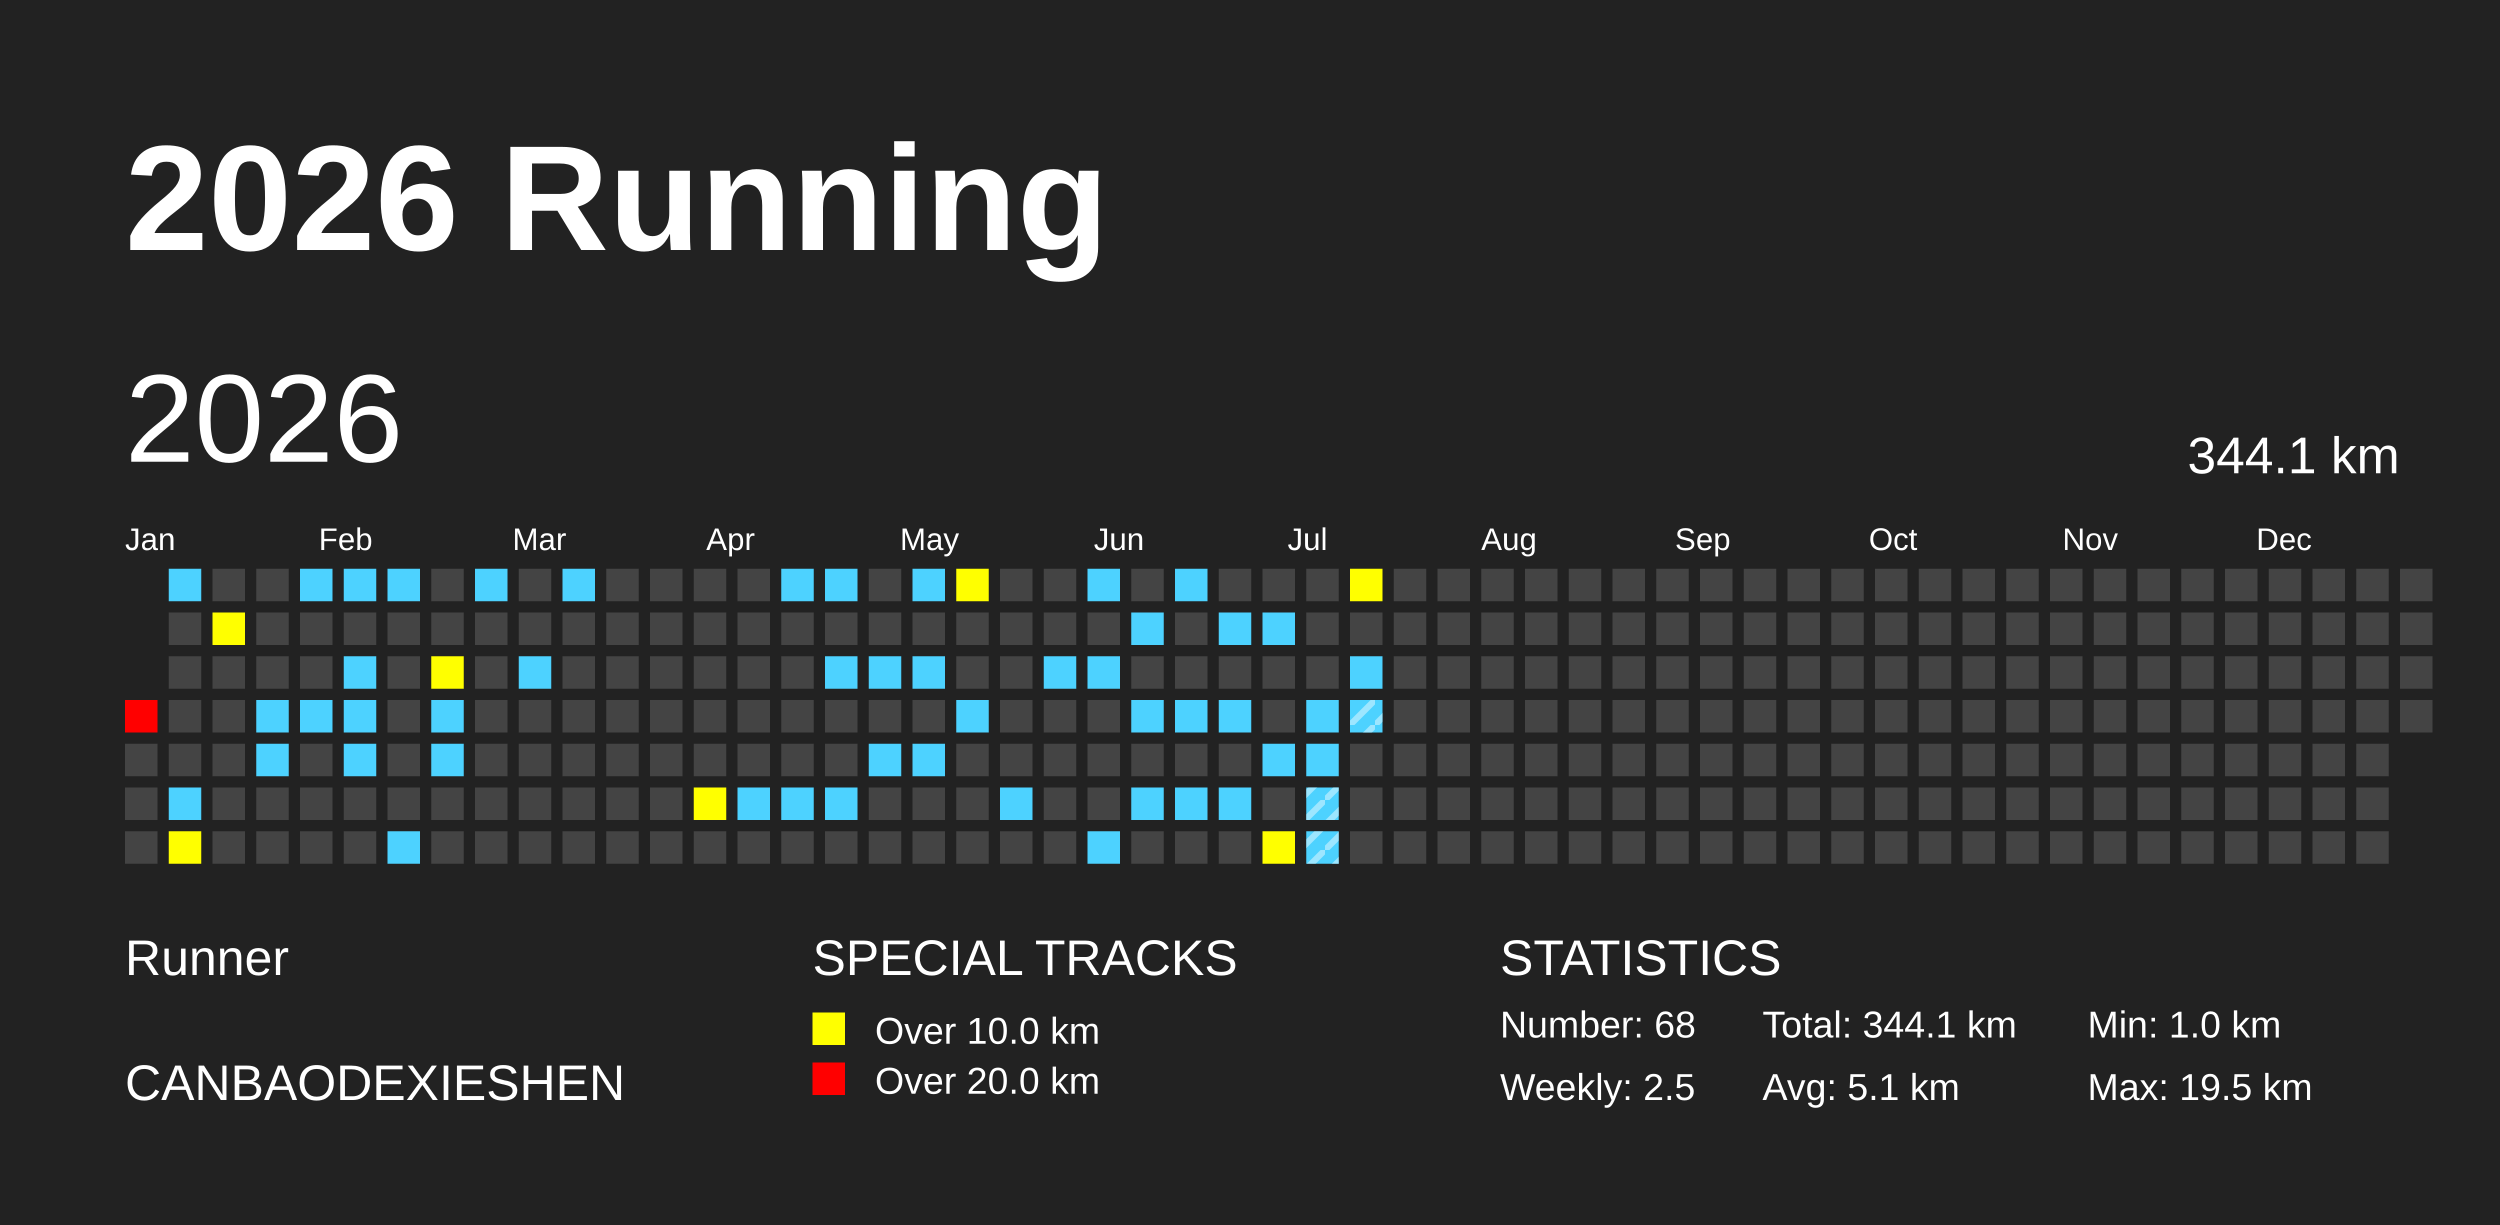
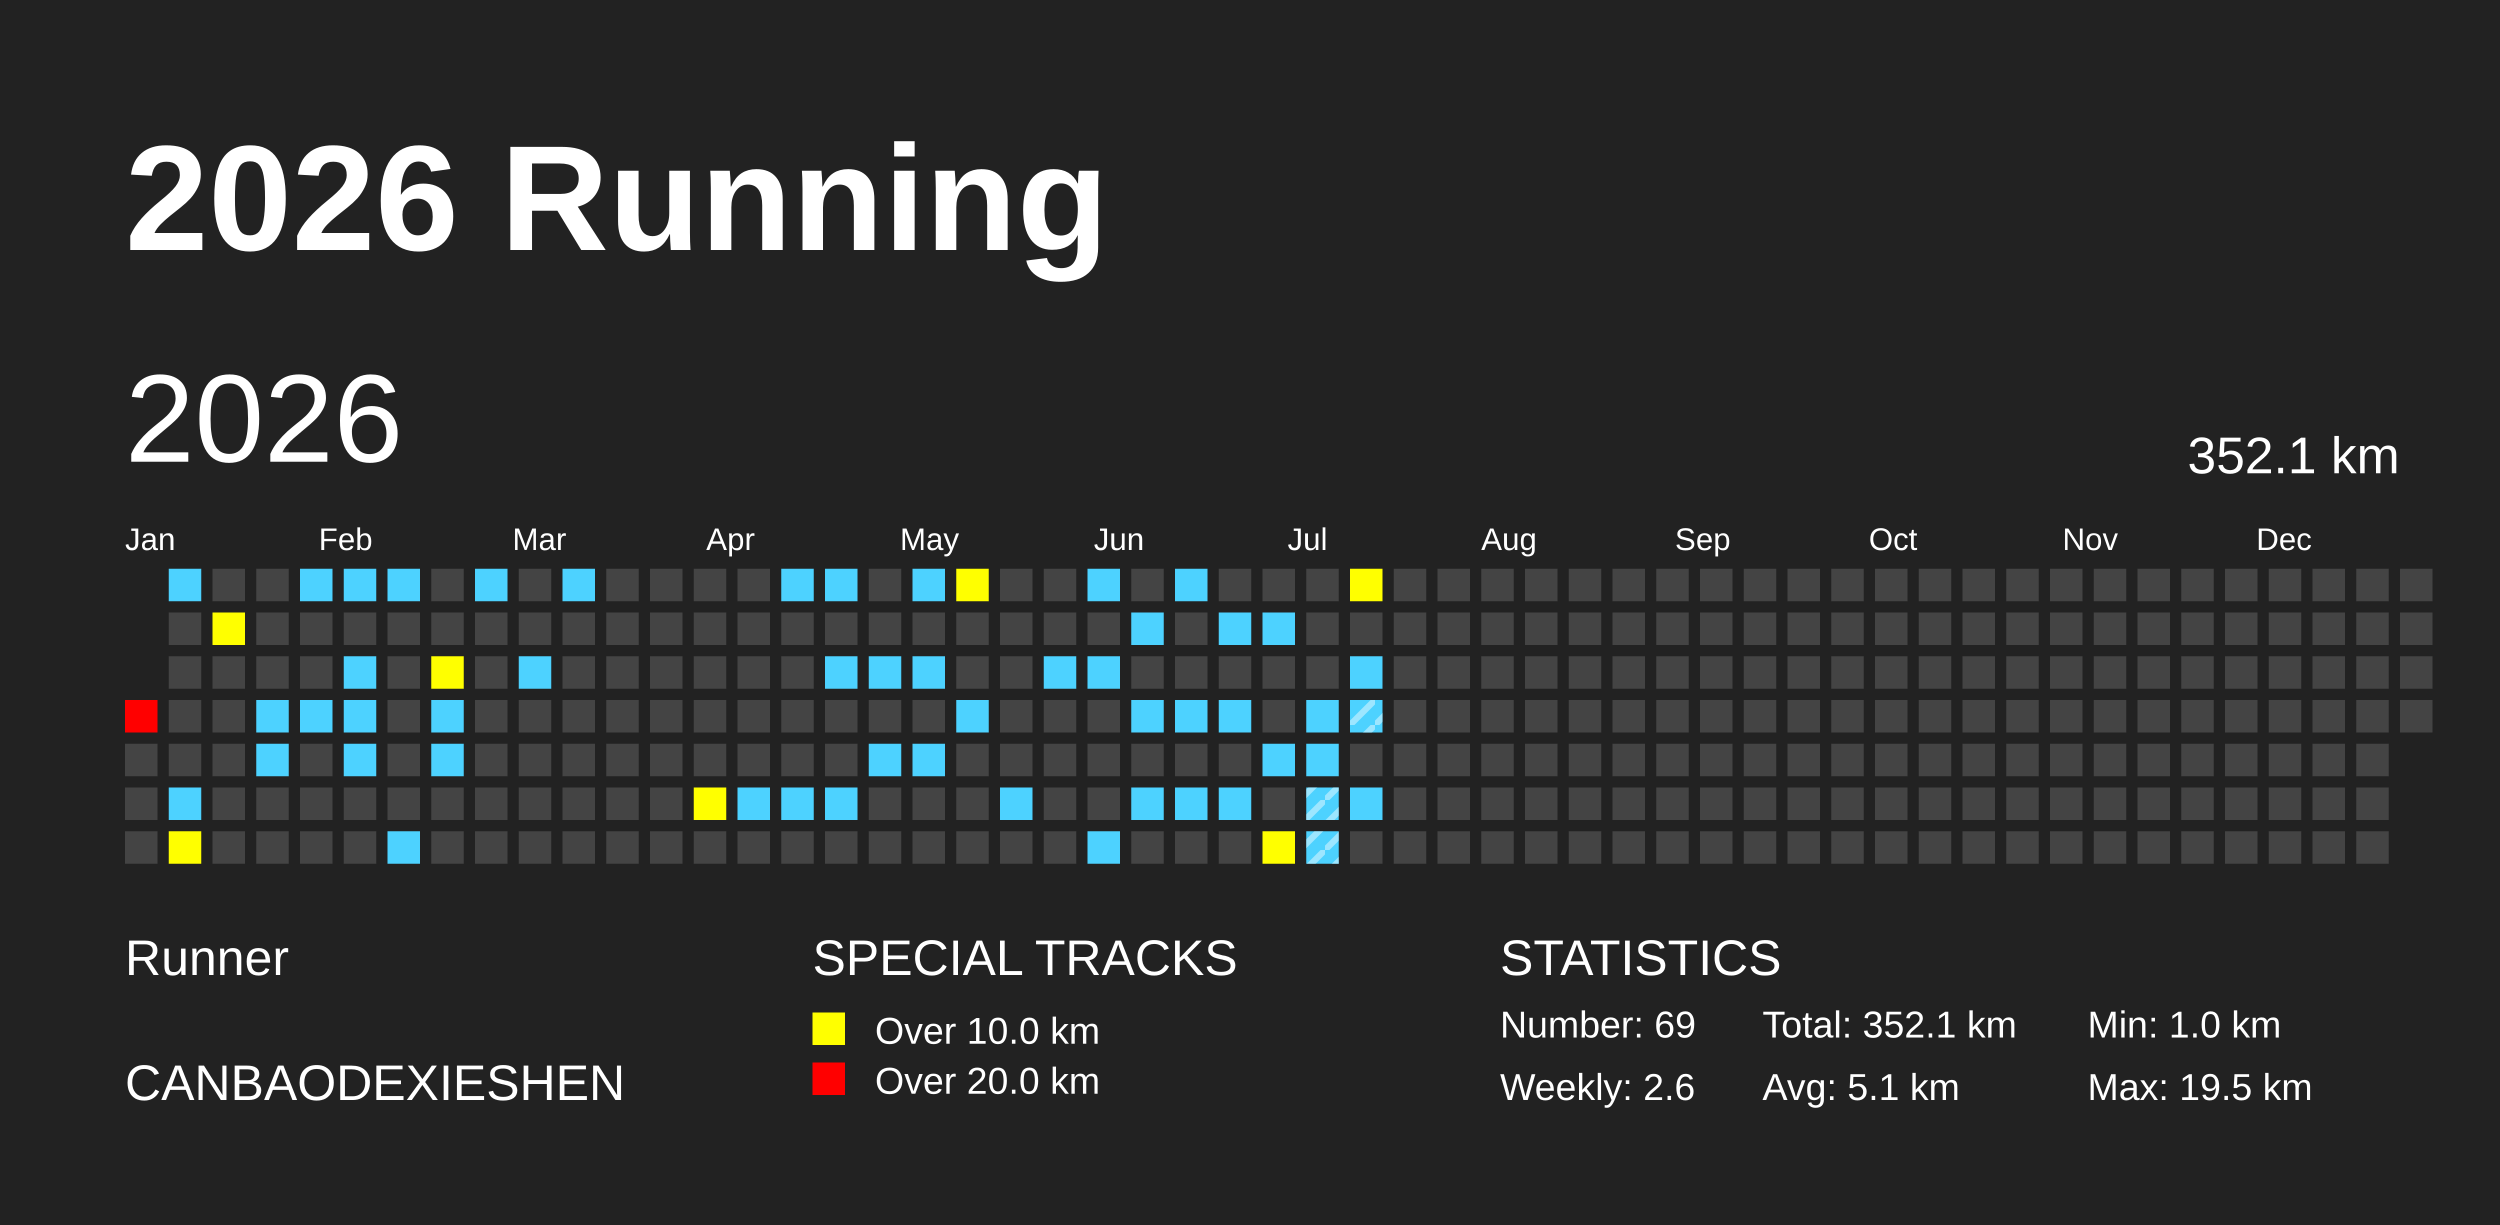
<svg xmlns="http://www.w3.org/2000/svg" baseProfile="full" height="98mm" version="1.1" viewBox="0,0,200,98" width="200mm">
  <defs>
    <pattern height="2" id="indoor-stripe" patternUnits="userSpaceOnUse" width="2">
      <line stroke="white" stroke-opacity="0.45" stroke-width="0.5" x1="0" x2="2" y1="2" y2="0" />
    </pattern>
  </defs>
  <rect fill="#222222" height="98" width="200" x="0" y="0" />
  <text fill="#FFFFFF" style="font-size:12px; font-family:Arial; font-weight:bold;" x="10" y="20">2026 Running</text>
  <text fill="#FFFFFF" style="font-size:4px; font-family:Arial" x="10" y="78">Runner</text>
  <text fill="#FFFFFF" style="font-size:4px; font-family:Arial" x="10" y="88">CANBAODEXIESHEN</text>
  <text fill="#FFFFFF" style="font-size:4px; font-family:Arial" x="65" y="78">SPECIAL TRACKS</text>
  <rect fill="yellow" height="2.6" width="2.6" x="65" y="81" />
  <text fill="#FFFFFF" style="font-size:3px; font-family:Arial" x="70" y="83.5">Over 10.0 km</text>
  <rect fill="red" height="2.6" width="2.6" x="65" y="85" />
  <text fill="#FFFFFF" style="font-size:3px; font-family:Arial" x="70" y="87.5">Over 20.0 km</text>
  <text fill="#FFFFFF" style="font-size:4px; font-family:Arial" x="120" y="78">STATISTICS</text>
-   <text fill="#FFFFFF" style="font-size:3px; font-family:Arial" x="120" y="83">Number: 68</text>
-   <text fill="#FFFFFF" style="font-size:3px; font-family:Arial" x="120" y="88">Weekly: 2.5</text>
-   <text fill="#FFFFFF" style="font-size:3px; font-family:Arial" x="141" y="83">Total: 344.1 km</text>
+   <text fill="#FFFFFF" style="font-size:3px; font-family:Arial" x="120" y="83">Number: 69</text>
+   <text fill="#FFFFFF" style="font-size:3px; font-family:Arial" x="120" y="88">Weekly: 2.6</text>
+   <text fill="#FFFFFF" style="font-size:3px; font-family:Arial" x="141" y="83">Total: 352.1 km</text>
  <text fill="#FFFFFF" style="font-size:3px; font-family:Arial" x="141" y="88">Avg: 5.1 km</text>
  <text fill="#FFFFFF" style="font-size:3px; font-family:Arial" x="167" y="83">Min: 1.0 km</text>
  <text fill="#FFFFFF" style="font-size:3px; font-family:Arial" x="167" y="88">Max: 19.5 km</text>
  <text dominant-baseline="hanging" fill="#FFFFFF" style="font-size:10.0px; font-family:Arial;" x="10" y="30">2026</text>
-   <text dominant-baseline="hanging" fill="#FFFFFF" style="font-size:4.125px; font-family:Arial;" x="175" y="35">344.1 km</text>
+   <text dominant-baseline="hanging" fill="#FFFFFF" style="font-size:4.125px; font-family:Arial;" x="175" y="35">352.1 km</text>
  <text fill="#FFFFFF" style="font-size:2.5px; font-family:Arial" x="10.0" y="44">Jan</text>
  <text fill="#FFFFFF" style="font-size:2.5px; font-family:Arial" x="25.5" y="44">Feb</text>
  <text fill="#FFFFFF" style="font-size:2.5px; font-family:Arial" x="41.0" y="44">Mar</text>
  <text fill="#FFFFFF" style="font-size:2.5px; font-family:Arial" x="56.5" y="44">Apr</text>
  <text fill="#FFFFFF" style="font-size:2.5px; font-family:Arial" x="72.0" y="44">May</text>
  <text fill="#FFFFFF" style="font-size:2.5px; font-family:Arial" x="87.5" y="44">Jun</text>
  <text fill="#FFFFFF" style="font-size:2.5px; font-family:Arial" x="103.0" y="44">Jul</text>
  <text fill="#FFFFFF" style="font-size:2.5px; font-family:Arial" x="118.5" y="44">Aug</text>
  <text fill="#FFFFFF" style="font-size:2.5px; font-family:Arial" x="134.0" y="44">Sep</text>
  <text fill="#FFFFFF" style="font-size:2.5px; font-family:Arial" x="149.5" y="44">Oct</text>
  <text fill="#FFFFFF" style="font-size:2.5px; font-family:Arial" x="165.0" y="44">Nov</text>
  <text fill="#FFFFFF" style="font-size:2.5px; font-family:Arial" x="180.5" y="44">Dec</text>
  <rect fill="red" height="2.6" width="2.6" x="10.0" y="56.0" />
  <rect fill="#444444" height="2.6" width="2.6" x="10.0" y="59.5" />
  <rect fill="#444444" height="2.6" width="2.6" x="10.0" y="63.0" />
  <rect fill="#444444" height="2.6" width="2.6" x="10.0" y="66.5" />
  <rect fill="#4DD2FF" height="2.6" width="2.6" x="13.5" y="45.5" />
  <rect fill="#444444" height="2.6" width="2.6" x="13.5" y="49.0" />
  <rect fill="#444444" height="2.6" width="2.6" x="13.5" y="52.5" />
  <rect fill="#444444" height="2.6" width="2.6" x="13.5" y="56.0" />
  <rect fill="#444444" height="2.6" width="2.6" x="13.5" y="59.5" />
  <rect fill="#4DD2FF" height="2.6" width="2.6" x="13.5" y="63.0" />
  <rect fill="yellow" height="2.6" width="2.6" x="13.5" y="66.5" />
  <rect fill="#444444" height="2.6" width="2.6" x="17.0" y="45.5" />
  <rect fill="yellow" height="2.6" width="2.6" x="17.0" y="49.0" />
  <rect fill="#444444" height="2.6" width="2.6" x="17.0" y="52.5" />
  <rect fill="#444444" height="2.6" width="2.6" x="17.0" y="56.0" />
  <rect fill="#444444" height="2.6" width="2.6" x="17.0" y="59.5" />
  <rect fill="#444444" height="2.6" width="2.6" x="17.0" y="63.0" />
  <rect fill="#444444" height="2.6" width="2.6" x="17.0" y="66.5" />
  <rect fill="#444444" height="2.6" width="2.6" x="20.5" y="45.5" />
  <rect fill="#444444" height="2.6" width="2.6" x="20.5" y="49.0" />
  <rect fill="#444444" height="2.6" width="2.6" x="20.5" y="52.5" />
  <rect fill="#4DD2FF" height="2.6" width="2.6" x="20.5" y="56.0" />
  <rect fill="#4DD2FF" height="2.6" width="2.6" x="20.5" y="59.5" />
  <rect fill="#444444" height="2.6" width="2.6" x="20.5" y="63.0" />
  <rect fill="#444444" height="2.6" width="2.6" x="20.5" y="66.5" />
  <rect fill="#4DD2FF" height="2.6" width="2.6" x="24.0" y="45.5" />
  <rect fill="#444444" height="2.6" width="2.6" x="24.0" y="49.0" />
  <rect fill="#444444" height="2.6" width="2.6" x="24.0" y="52.5" />
  <rect fill="#4DD2FF" height="2.6" width="2.6" x="24.0" y="56.0" />
  <rect fill="#444444" height="2.6" width="2.6" x="24.0" y="59.5" />
  <rect fill="#444444" height="2.6" width="2.6" x="24.0" y="63.0" />
  <rect fill="#444444" height="2.6" width="2.6" x="24.0" y="66.5" />
  <rect fill="#4DD2FF" height="2.6" width="2.6" x="27.5" y="45.5" />
  <rect fill="#444444" height="2.6" width="2.6" x="27.5" y="49.0" />
  <rect fill="#4DD2FF" height="2.6" width="2.6" x="27.5" y="52.5" />
  <rect fill="#4DD2FF" height="2.6" width="2.6" x="27.5" y="56.0" />
  <rect fill="#4DD2FF" height="2.6" width="2.6" x="27.5" y="59.5" />
  <rect fill="#444444" height="2.6" width="2.6" x="27.5" y="63.0" />
  <rect fill="#444444" height="2.6" width="2.6" x="27.5" y="66.5" />
  <rect fill="#4DD2FF" height="2.6" width="2.6" x="31.0" y="45.5" />
  <rect fill="#444444" height="2.6" width="2.6" x="31.0" y="49.0" />
  <rect fill="#444444" height="2.6" width="2.6" x="31.0" y="52.5" />
  <rect fill="#444444" height="2.6" width="2.6" x="31.0" y="56.0" />
  <rect fill="#444444" height="2.6" width="2.6" x="31.0" y="59.5" />
  <rect fill="#444444" height="2.6" width="2.6" x="31.0" y="63.0" />
  <rect fill="#4DD2FF" height="2.6" width="2.6" x="31.0" y="66.5" />
  <rect fill="#444444" height="2.6" width="2.6" x="34.5" y="45.5" />
  <rect fill="#444444" height="2.6" width="2.6" x="34.5" y="49.0" />
  <rect fill="yellow" height="2.6" width="2.6" x="34.5" y="52.5" />
  <rect fill="#4DD2FF" height="2.6" width="2.6" x="34.5" y="56.0" />
  <rect fill="#4DD2FF" height="2.6" width="2.6" x="34.5" y="59.5" />
  <rect fill="#444444" height="2.6" width="2.6" x="34.5" y="63.0" />
  <rect fill="#444444" height="2.6" width="2.6" x="34.5" y="66.5" />
  <rect fill="#4DD2FF" height="2.6" width="2.6" x="38.0" y="45.5" />
  <rect fill="#444444" height="2.6" width="2.6" x="38.0" y="49.0" />
  <rect fill="#444444" height="2.6" width="2.6" x="38.0" y="52.5" />
  <rect fill="#444444" height="2.6" width="2.6" x="38.0" y="56.0" />
  <rect fill="#444444" height="2.6" width="2.6" x="38.0" y="59.5" />
  <rect fill="#444444" height="2.6" width="2.6" x="38.0" y="63.0" />
  <rect fill="#444444" height="2.6" width="2.6" x="38.0" y="66.5" />
  <rect fill="#444444" height="2.6" width="2.6" x="41.5" y="45.5" />
  <rect fill="#444444" height="2.6" width="2.6" x="41.5" y="49.0" />
  <rect fill="#4DD2FF" height="2.6" width="2.6" x="41.5" y="52.5" />
  <rect fill="#444444" height="2.6" width="2.6" x="41.5" y="56.0" />
  <rect fill="#444444" height="2.6" width="2.6" x="41.5" y="59.5" />
  <rect fill="#444444" height="2.6" width="2.6" x="41.5" y="63.0" />
  <rect fill="#444444" height="2.6" width="2.6" x="41.5" y="66.5" />
  <rect fill="#4DD2FF" height="2.6" width="2.6" x="45.0" y="45.5" />
  <rect fill="#444444" height="2.6" width="2.6" x="45.0" y="49.0" />
  <rect fill="#444444" height="2.6" width="2.6" x="45.0" y="52.5" />
  <rect fill="#444444" height="2.6" width="2.6" x="45.0" y="56.0" />
  <rect fill="#444444" height="2.6" width="2.6" x="45.0" y="59.5" />
  <rect fill="#444444" height="2.6" width="2.6" x="45.0" y="63.0" />
  <rect fill="#444444" height="2.6" width="2.6" x="45.0" y="66.5" />
  <rect fill="#444444" height="2.6" width="2.6" x="48.5" y="45.5" />
  <rect fill="#444444" height="2.6" width="2.6" x="48.5" y="49.0" />
  <rect fill="#444444" height="2.6" width="2.6" x="48.5" y="52.5" />
  <rect fill="#444444" height="2.6" width="2.6" x="48.5" y="56.0" />
  <rect fill="#444444" height="2.6" width="2.6" x="48.5" y="59.5" />
  <rect fill="#444444" height="2.6" width="2.6" x="48.5" y="63.0" />
  <rect fill="#444444" height="2.6" width="2.6" x="48.5" y="66.5" />
  <rect fill="#444444" height="2.6" width="2.6" x="52.0" y="45.5" />
  <rect fill="#444444" height="2.6" width="2.6" x="52.0" y="49.0" />
  <rect fill="#444444" height="2.6" width="2.6" x="52.0" y="52.5" />
  <rect fill="#444444" height="2.6" width="2.6" x="52.0" y="56.0" />
  <rect fill="#444444" height="2.6" width="2.6" x="52.0" y="59.5" />
  <rect fill="#444444" height="2.6" width="2.6" x="52.0" y="63.0" />
  <rect fill="#444444" height="2.6" width="2.6" x="52.0" y="66.5" />
  <rect fill="#444444" height="2.6" width="2.6" x="55.5" y="45.5" />
  <rect fill="#444444" height="2.6" width="2.6" x="55.5" y="49.0" />
  <rect fill="#444444" height="2.6" width="2.6" x="55.5" y="52.5" />
  <rect fill="#444444" height="2.6" width="2.6" x="55.5" y="56.0" />
  <rect fill="#444444" height="2.6" width="2.6" x="55.5" y="59.5" />
  <rect fill="yellow" height="2.6" width="2.6" x="55.5" y="63.0" />
  <rect fill="#444444" height="2.6" width="2.6" x="55.5" y="66.5" />
  <rect fill="#444444" height="2.6" width="2.6" x="59.0" y="45.5" />
  <rect fill="#444444" height="2.6" width="2.6" x="59.0" y="49.0" />
  <rect fill="#444444" height="2.6" width="2.6" x="59.0" y="52.5" />
  <rect fill="#444444" height="2.6" width="2.6" x="59.0" y="56.0" />
  <rect fill="#444444" height="2.6" width="2.6" x="59.0" y="59.5" />
  <rect fill="#4DD2FF" height="2.6" width="2.6" x="59.0" y="63.0" />
  <rect fill="#444444" height="2.6" width="2.6" x="59.0" y="66.5" />
  <rect fill="#4DD2FF" height="2.6" width="2.6" x="62.5" y="45.5" />
  <rect fill="#444444" height="2.6" width="2.6" x="62.5" y="49.0" />
  <rect fill="#444444" height="2.6" width="2.6" x="62.5" y="52.5" />
  <rect fill="#444444" height="2.6" width="2.6" x="62.5" y="56.0" />
  <rect fill="#444444" height="2.6" width="2.6" x="62.5" y="59.5" />
  <rect fill="#4DD2FF" height="2.6" width="2.6" x="62.5" y="63.0" />
  <rect fill="#444444" height="2.6" width="2.6" x="62.5" y="66.5" />
  <rect fill="#4DD2FF" height="2.6" width="2.6" x="66.0" y="45.5" />
  <rect fill="#444444" height="2.6" width="2.6" x="66.0" y="49.0" />
  <rect fill="#4DD2FF" height="2.6" width="2.6" x="66.0" y="52.5" />
  <rect fill="#444444" height="2.6" width="2.6" x="66.0" y="56.0" />
  <rect fill="#444444" height="2.6" width="2.6" x="66.0" y="59.5" />
  <rect fill="#4DD2FF" height="2.6" width="2.6" x="66.0" y="63.0" />
  <rect fill="#444444" height="2.6" width="2.6" x="66.0" y="66.5" />
  <rect fill="#444444" height="2.6" width="2.6" x="69.5" y="45.5" />
  <rect fill="#444444" height="2.6" width="2.6" x="69.5" y="49.0" />
  <rect fill="#4DD2FF" height="2.6" width="2.6" x="69.5" y="52.5" />
  <rect fill="#444444" height="2.6" width="2.6" x="69.5" y="56.0" />
  <rect fill="#4DD2FF" height="2.6" width="2.6" x="69.5" y="59.5" />
  <rect fill="#444444" height="2.6" width="2.6" x="69.5" y="63.0" />
  <rect fill="#444444" height="2.6" width="2.6" x="69.5" y="66.5" />
  <rect fill="#4DD2FF" height="2.6" width="2.6" x="73.0" y="45.5" />
  <rect fill="#444444" height="2.6" width="2.6" x="73.0" y="49.0" />
  <rect fill="#4DD2FF" height="2.6" width="2.6" x="73.0" y="52.5" />
  <rect fill="#444444" height="2.6" width="2.6" x="73.0" y="56.0" />
  <rect fill="#4DD2FF" height="2.6" width="2.6" x="73.0" y="59.5" />
  <rect fill="#444444" height="2.6" width="2.6" x="73.0" y="63.0" />
  <rect fill="#444444" height="2.6" width="2.6" x="73.0" y="66.5" />
  <rect fill="yellow" height="2.6" width="2.6" x="76.5" y="45.5" />
  <rect fill="#444444" height="2.6" width="2.6" x="76.5" y="49.0" />
  <rect fill="#444444" height="2.6" width="2.6" x="76.5" y="52.5" />
  <rect fill="#4DD2FF" height="2.6" width="2.6" x="76.5" y="56.0" />
  <rect fill="#444444" height="2.6" width="2.6" x="76.5" y="59.5" />
  <rect fill="#444444" height="2.6" width="2.6" x="76.5" y="63.0" />
  <rect fill="#444444" height="2.6" width="2.6" x="76.5" y="66.5" />
  <rect fill="#444444" height="2.6" width="2.6" x="80.0" y="45.5" />
  <rect fill="#444444" height="2.6" width="2.6" x="80.0" y="49.0" />
  <rect fill="#444444" height="2.6" width="2.6" x="80.0" y="52.5" />
  <rect fill="#444444" height="2.6" width="2.6" x="80.0" y="56.0" />
  <rect fill="#444444" height="2.6" width="2.6" x="80.0" y="59.5" />
  <rect fill="#4DD2FF" height="2.6" width="2.6" x="80.0" y="63.0" />
  <rect fill="#444444" height="2.6" width="2.6" x="80.0" y="66.5" />
  <rect fill="#444444" height="2.6" width="2.6" x="83.5" y="45.5" />
  <rect fill="#444444" height="2.6" width="2.6" x="83.5" y="49.0" />
  <rect fill="#4DD2FF" height="2.6" width="2.6" x="83.5" y="52.5" />
  <rect fill="#444444" height="2.6" width="2.6" x="83.5" y="56.0" />
  <rect fill="#444444" height="2.6" width="2.6" x="83.5" y="59.5" />
  <rect fill="#444444" height="2.6" width="2.6" x="83.5" y="63.0" />
  <rect fill="#444444" height="2.6" width="2.6" x="83.5" y="66.5" />
  <rect fill="#4DD2FF" height="2.6" width="2.6" x="87.0" y="45.5" />
  <rect fill="#444444" height="2.6" width="2.6" x="87.0" y="49.0" />
  <rect fill="#4DD2FF" height="2.6" width="2.6" x="87.0" y="52.5" />
  <rect fill="#444444" height="2.6" width="2.6" x="87.0" y="56.0" />
  <rect fill="#444444" height="2.6" width="2.6" x="87.0" y="59.5" />
  <rect fill="#444444" height="2.6" width="2.6" x="87.0" y="63.0" />
  <rect fill="#4DD2FF" height="2.6" width="2.6" x="87.0" y="66.5" />
  <rect fill="#444444" height="2.6" width="2.6" x="90.5" y="45.5" />
  <rect fill="#4DD2FF" height="2.6" width="2.6" x="90.5" y="49.0" />
  <rect fill="#444444" height="2.6" width="2.6" x="90.5" y="52.5" />
  <rect fill="#4DD2FF" height="2.6" width="2.6" x="90.5" y="56.0" />
  <rect fill="#444444" height="2.6" width="2.6" x="90.5" y="59.5" />
  <rect fill="#4DD2FF" height="2.6" width="2.6" x="90.5" y="63.0" />
  <rect fill="#444444" height="2.6" width="2.6" x="90.5" y="66.5" />
  <rect fill="#4DD2FF" height="2.6" width="2.6" x="94.0" y="45.5" />
  <rect fill="#444444" height="2.6" width="2.6" x="94.0" y="49.0" />
  <rect fill="#444444" height="2.6" width="2.6" x="94.0" y="52.5" />
  <rect fill="#4DD2FF" height="2.6" width="2.6" x="94.0" y="56.0" />
  <rect fill="#444444" height="2.6" width="2.6" x="94.0" y="59.5" />
  <rect fill="#4DD2FF" height="2.6" width="2.6" x="94.0" y="63.0" />
  <rect fill="#444444" height="2.6" width="2.6" x="94.0" y="66.5" />
  <rect fill="#444444" height="2.6" width="2.6" x="97.5" y="45.5" />
  <rect fill="#4DD2FF" height="2.6" width="2.6" x="97.5" y="49.0" />
  <rect fill="#444444" height="2.6" width="2.6" x="97.5" y="52.5" />
  <rect fill="#4DD2FF" height="2.6" width="2.6" x="97.5" y="56.0" />
  <rect fill="#444444" height="2.6" width="2.6" x="97.5" y="59.5" />
  <rect fill="#4DD2FF" height="2.6" width="2.6" x="97.5" y="63.0" />
  <rect fill="#444444" height="2.6" width="2.6" x="97.5" y="66.5" />
  <rect fill="#444444" height="2.6" width="2.6" x="101.0" y="45.5" />
  <rect fill="#4DD2FF" height="2.6" width="2.6" x="101.0" y="49.0" />
  <rect fill="#444444" height="2.6" width="2.6" x="101.0" y="52.5" />
  <rect fill="#444444" height="2.6" width="2.6" x="101.0" y="56.0" />
  <rect fill="#4DD2FF" height="2.6" width="2.6" x="101.0" y="59.5" />
  <rect fill="#444444" height="2.6" width="2.6" x="101.0" y="63.0" />
  <rect fill="yellow" height="2.6" width="2.6" x="101.0" y="66.5" />
  <rect fill="#444444" height="2.6" width="2.6" x="104.5" y="45.5" />
  <rect fill="#444444" height="2.6" width="2.6" x="104.5" y="49.0" />
  <rect fill="#444444" height="2.6" width="2.6" x="104.5" y="52.5" />
  <rect fill="#4DD2FF" height="2.6" width="2.6" x="104.5" y="56.0" />
  <rect fill="#4DD2FF" height="2.6" width="2.6" x="104.5" y="59.5" />
  <rect fill="#4DD2FF" height="2.6" width="2.6" x="104.5" y="63.0" />
  <rect fill="url(#indoor-stripe)" height="2.6" style="pointer-events: none;" width="2.6" x="104.5" y="63.0" />
  <rect fill="#4DD2FF" height="2.6" width="2.6" x="104.5" y="66.5" />
  <rect fill="url(#indoor-stripe)" height="2.6" style="pointer-events: none;" width="2.6" x="104.5" y="66.5" />
  <rect fill="yellow" height="2.6" width="2.6" x="108.0" y="45.5" />
  <rect fill="#444444" height="2.6" width="2.6" x="108.0" y="49.0" />
  <rect fill="#4DD2FF" height="2.6" width="2.6" x="108.0" y="52.5" />
  <rect fill="#4DD2FF" height="2.6" width="2.6" x="108.0" y="56.0" />
  <rect fill="url(#indoor-stripe)" height="2.6" style="pointer-events: none;" width="2.6" x="108.0" y="56.0" />
  <rect fill="#444444" height="2.6" width="2.6" x="108.0" y="59.5" />
-   <rect fill="#444444" height="2.6" width="2.6" x="108.0" y="63.0" />
+   <rect fill="#4DD2FF" height="2.6" width="2.6" x="108.0" y="63.0" />
  <rect fill="#444444" height="2.6" width="2.6" x="108.0" y="66.5" />
  <rect fill="#444444" height="2.6" width="2.6" x="111.5" y="45.5" />
  <rect fill="#444444" height="2.6" width="2.6" x="111.5" y="49.0" />
  <rect fill="#444444" height="2.6" width="2.6" x="111.5" y="52.5" />
  <rect fill="#444444" height="2.6" width="2.6" x="111.5" y="56.0" />
  <rect fill="#444444" height="2.6" width="2.6" x="111.5" y="59.5" />
  <rect fill="#444444" height="2.6" width="2.6" x="111.5" y="63.0" />
  <rect fill="#444444" height="2.6" width="2.6" x="111.5" y="66.5" />
  <rect fill="#444444" height="2.6" width="2.6" x="115.0" y="45.5" />
  <rect fill="#444444" height="2.6" width="2.6" x="115.0" y="49.0" />
  <rect fill="#444444" height="2.6" width="2.6" x="115.0" y="52.5" />
  <rect fill="#444444" height="2.6" width="2.6" x="115.0" y="56.0" />
  <rect fill="#444444" height="2.6" width="2.6" x="115.0" y="59.5" />
  <rect fill="#444444" height="2.6" width="2.6" x="115.0" y="63.0" />
  <rect fill="#444444" height="2.6" width="2.6" x="115.0" y="66.5" />
  <rect fill="#444444" height="2.6" width="2.6" x="118.5" y="45.5" />
  <rect fill="#444444" height="2.6" width="2.6" x="118.5" y="49.0" />
  <rect fill="#444444" height="2.6" width="2.6" x="118.5" y="52.5" />
  <rect fill="#444444" height="2.6" width="2.6" x="118.5" y="56.0" />
  <rect fill="#444444" height="2.6" width="2.6" x="118.5" y="59.5" />
  <rect fill="#444444" height="2.6" width="2.6" x="118.5" y="63.0" />
  <rect fill="#444444" height="2.6" width="2.6" x="118.5" y="66.5" />
  <rect fill="#444444" height="2.6" width="2.6" x="122.0" y="45.5" />
  <rect fill="#444444" height="2.6" width="2.6" x="122.0" y="49.0" />
  <rect fill="#444444" height="2.6" width="2.6" x="122.0" y="52.5" />
  <rect fill="#444444" height="2.6" width="2.6" x="122.0" y="56.0" />
  <rect fill="#444444" height="2.6" width="2.6" x="122.0" y="59.5" />
  <rect fill="#444444" height="2.6" width="2.6" x="122.0" y="63.0" />
  <rect fill="#444444" height="2.6" width="2.6" x="122.0" y="66.5" />
  <rect fill="#444444" height="2.6" width="2.6" x="125.5" y="45.5" />
  <rect fill="#444444" height="2.6" width="2.6" x="125.5" y="49.0" />
  <rect fill="#444444" height="2.6" width="2.6" x="125.5" y="52.5" />
  <rect fill="#444444" height="2.6" width="2.6" x="125.5" y="56.0" />
  <rect fill="#444444" height="2.6" width="2.6" x="125.5" y="59.5" />
  <rect fill="#444444" height="2.6" width="2.6" x="125.5" y="63.0" />
  <rect fill="#444444" height="2.6" width="2.6" x="125.5" y="66.5" />
  <rect fill="#444444" height="2.6" width="2.6" x="129.0" y="45.5" />
  <rect fill="#444444" height="2.6" width="2.6" x="129.0" y="49.0" />
  <rect fill="#444444" height="2.6" width="2.6" x="129.0" y="52.5" />
  <rect fill="#444444" height="2.6" width="2.6" x="129.0" y="56.0" />
  <rect fill="#444444" height="2.6" width="2.6" x="129.0" y="59.5" />
  <rect fill="#444444" height="2.6" width="2.6" x="129.0" y="63.0" />
  <rect fill="#444444" height="2.6" width="2.6" x="129.0" y="66.5" />
  <rect fill="#444444" height="2.6" width="2.6" x="132.5" y="45.5" />
  <rect fill="#444444" height="2.6" width="2.6" x="132.5" y="49.0" />
  <rect fill="#444444" height="2.6" width="2.6" x="132.5" y="52.5" />
  <rect fill="#444444" height="2.6" width="2.6" x="132.5" y="56.0" />
  <rect fill="#444444" height="2.6" width="2.6" x="132.5" y="59.5" />
  <rect fill="#444444" height="2.6" width="2.6" x="132.5" y="63.0" />
  <rect fill="#444444" height="2.6" width="2.6" x="132.5" y="66.5" />
  <rect fill="#444444" height="2.6" width="2.6" x="136.0" y="45.5" />
  <rect fill="#444444" height="2.6" width="2.6" x="136.0" y="49.0" />
  <rect fill="#444444" height="2.6" width="2.6" x="136.0" y="52.5" />
  <rect fill="#444444" height="2.6" width="2.6" x="136.0" y="56.0" />
  <rect fill="#444444" height="2.6" width="2.6" x="136.0" y="59.5" />
  <rect fill="#444444" height="2.6" width="2.6" x="136.0" y="63.0" />
  <rect fill="#444444" height="2.6" width="2.6" x="136.0" y="66.5" />
  <rect fill="#444444" height="2.6" width="2.6" x="139.5" y="45.5" />
  <rect fill="#444444" height="2.6" width="2.6" x="139.5" y="49.0" />
  <rect fill="#444444" height="2.6" width="2.6" x="139.5" y="52.5" />
  <rect fill="#444444" height="2.6" width="2.6" x="139.5" y="56.0" />
  <rect fill="#444444" height="2.6" width="2.6" x="139.5" y="59.5" />
  <rect fill="#444444" height="2.6" width="2.6" x="139.5" y="63.0" />
  <rect fill="#444444" height="2.6" width="2.6" x="139.5" y="66.5" />
  <rect fill="#444444" height="2.6" width="2.6" x="143.0" y="45.5" />
  <rect fill="#444444" height="2.6" width="2.6" x="143.0" y="49.0" />
  <rect fill="#444444" height="2.6" width="2.6" x="143.0" y="52.5" />
  <rect fill="#444444" height="2.6" width="2.6" x="143.0" y="56.0" />
  <rect fill="#444444" height="2.6" width="2.6" x="143.0" y="59.5" />
  <rect fill="#444444" height="2.6" width="2.6" x="143.0" y="63.0" />
  <rect fill="#444444" height="2.6" width="2.6" x="143.0" y="66.5" />
  <rect fill="#444444" height="2.6" width="2.6" x="146.5" y="45.5" />
  <rect fill="#444444" height="2.6" width="2.6" x="146.5" y="49.0" />
  <rect fill="#444444" height="2.6" width="2.6" x="146.5" y="52.5" />
  <rect fill="#444444" height="2.6" width="2.6" x="146.5" y="56.0" />
  <rect fill="#444444" height="2.6" width="2.6" x="146.5" y="59.5" />
  <rect fill="#444444" height="2.6" width="2.6" x="146.5" y="63.0" />
  <rect fill="#444444" height="2.6" width="2.6" x="146.5" y="66.5" />
  <rect fill="#444444" height="2.6" width="2.6" x="150.0" y="45.5" />
  <rect fill="#444444" height="2.6" width="2.6" x="150.0" y="49.0" />
  <rect fill="#444444" height="2.6" width="2.6" x="150.0" y="52.5" />
  <rect fill="#444444" height="2.6" width="2.6" x="150.0" y="56.0" />
  <rect fill="#444444" height="2.6" width="2.6" x="150.0" y="59.5" />
  <rect fill="#444444" height="2.6" width="2.6" x="150.0" y="63.0" />
  <rect fill="#444444" height="2.6" width="2.6" x="150.0" y="66.5" />
  <rect fill="#444444" height="2.6" width="2.6" x="153.5" y="45.5" />
  <rect fill="#444444" height="2.6" width="2.6" x="153.5" y="49.0" />
  <rect fill="#444444" height="2.6" width="2.6" x="153.5" y="52.5" />
  <rect fill="#444444" height="2.6" width="2.6" x="153.5" y="56.0" />
  <rect fill="#444444" height="2.6" width="2.6" x="153.5" y="59.5" />
  <rect fill="#444444" height="2.6" width="2.6" x="153.5" y="63.0" />
  <rect fill="#444444" height="2.6" width="2.6" x="153.5" y="66.5" />
  <rect fill="#444444" height="2.6" width="2.6" x="157.0" y="45.5" />
  <rect fill="#444444" height="2.6" width="2.6" x="157.0" y="49.0" />
  <rect fill="#444444" height="2.6" width="2.6" x="157.0" y="52.5" />
  <rect fill="#444444" height="2.6" width="2.6" x="157.0" y="56.0" />
  <rect fill="#444444" height="2.6" width="2.6" x="157.0" y="59.5" />
  <rect fill="#444444" height="2.6" width="2.6" x="157.0" y="63.0" />
  <rect fill="#444444" height="2.6" width="2.6" x="157.0" y="66.5" />
  <rect fill="#444444" height="2.6" width="2.6" x="160.5" y="45.5" />
  <rect fill="#444444" height="2.6" width="2.6" x="160.5" y="49.0" />
  <rect fill="#444444" height="2.6" width="2.6" x="160.5" y="52.5" />
  <rect fill="#444444" height="2.6" width="2.6" x="160.5" y="56.0" />
  <rect fill="#444444" height="2.6" width="2.6" x="160.5" y="59.5" />
  <rect fill="#444444" height="2.6" width="2.6" x="160.5" y="63.0" />
  <rect fill="#444444" height="2.6" width="2.6" x="160.5" y="66.5" />
  <rect fill="#444444" height="2.6" width="2.6" x="164.0" y="45.5" />
  <rect fill="#444444" height="2.6" width="2.6" x="164.0" y="49.0" />
  <rect fill="#444444" height="2.6" width="2.6" x="164.0" y="52.5" />
  <rect fill="#444444" height="2.6" width="2.6" x="164.0" y="56.0" />
  <rect fill="#444444" height="2.6" width="2.6" x="164.0" y="59.5" />
  <rect fill="#444444" height="2.6" width="2.6" x="164.0" y="63.0" />
  <rect fill="#444444" height="2.6" width="2.6" x="164.0" y="66.5" />
  <rect fill="#444444" height="2.6" width="2.6" x="167.5" y="45.5" />
  <rect fill="#444444" height="2.6" width="2.6" x="167.5" y="49.0" />
  <rect fill="#444444" height="2.6" width="2.6" x="167.5" y="52.5" />
  <rect fill="#444444" height="2.6" width="2.6" x="167.5" y="56.0" />
  <rect fill="#444444" height="2.6" width="2.6" x="167.5" y="59.5" />
  <rect fill="#444444" height="2.6" width="2.6" x="167.5" y="63.0" />
  <rect fill="#444444" height="2.6" width="2.6" x="167.5" y="66.5" />
  <rect fill="#444444" height="2.6" width="2.6" x="171.0" y="45.5" />
  <rect fill="#444444" height="2.6" width="2.6" x="171.0" y="49.0" />
  <rect fill="#444444" height="2.6" width="2.6" x="171.0" y="52.5" />
  <rect fill="#444444" height="2.6" width="2.6" x="171.0" y="56.0" />
  <rect fill="#444444" height="2.6" width="2.6" x="171.0" y="59.5" />
  <rect fill="#444444" height="2.6" width="2.6" x="171.0" y="63.0" />
  <rect fill="#444444" height="2.6" width="2.6" x="171.0" y="66.5" />
  <rect fill="#444444" height="2.6" width="2.6" x="174.5" y="45.5" />
  <rect fill="#444444" height="2.6" width="2.6" x="174.5" y="49.0" />
  <rect fill="#444444" height="2.6" width="2.6" x="174.5" y="52.5" />
  <rect fill="#444444" height="2.6" width="2.6" x="174.5" y="56.0" />
  <rect fill="#444444" height="2.6" width="2.6" x="174.5" y="59.5" />
  <rect fill="#444444" height="2.6" width="2.6" x="174.5" y="63.0" />
  <rect fill="#444444" height="2.6" width="2.6" x="174.5" y="66.5" />
  <rect fill="#444444" height="2.6" width="2.6" x="178.0" y="45.5" />
  <rect fill="#444444" height="2.6" width="2.6" x="178.0" y="49.0" />
  <rect fill="#444444" height="2.6" width="2.6" x="178.0" y="52.5" />
  <rect fill="#444444" height="2.6" width="2.6" x="178.0" y="56.0" />
  <rect fill="#444444" height="2.6" width="2.6" x="178.0" y="59.5" />
  <rect fill="#444444" height="2.6" width="2.6" x="178.0" y="63.0" />
  <rect fill="#444444" height="2.6" width="2.6" x="178.0" y="66.5" />
  <rect fill="#444444" height="2.6" width="2.6" x="181.5" y="45.5" />
  <rect fill="#444444" height="2.6" width="2.6" x="181.5" y="49.0" />
  <rect fill="#444444" height="2.6" width="2.6" x="181.5" y="52.5" />
  <rect fill="#444444" height="2.6" width="2.6" x="181.5" y="56.0" />
  <rect fill="#444444" height="2.6" width="2.6" x="181.5" y="59.5" />
  <rect fill="#444444" height="2.6" width="2.6" x="181.5" y="63.0" />
  <rect fill="#444444" height="2.6" width="2.6" x="181.5" y="66.5" />
  <rect fill="#444444" height="2.6" width="2.6" x="185.0" y="45.5" />
  <rect fill="#444444" height="2.6" width="2.6" x="185.0" y="49.0" />
  <rect fill="#444444" height="2.6" width="2.6" x="185.0" y="52.5" />
  <rect fill="#444444" height="2.6" width="2.6" x="185.0" y="56.0" />
  <rect fill="#444444" height="2.6" width="2.6" x="185.0" y="59.5" />
  <rect fill="#444444" height="2.6" width="2.6" x="185.0" y="63.0" />
  <rect fill="#444444" height="2.6" width="2.6" x="185.0" y="66.5" />
  <rect fill="#444444" height="2.6" width="2.6" x="188.5" y="45.5" />
  <rect fill="#444444" height="2.6" width="2.6" x="188.5" y="49.0" />
  <rect fill="#444444" height="2.6" width="2.6" x="188.5" y="52.5" />
  <rect fill="#444444" height="2.6" width="2.6" x="188.5" y="56.0" />
  <rect fill="#444444" height="2.6" width="2.6" x="188.5" y="59.5" />
  <rect fill="#444444" height="2.6" width="2.6" x="188.5" y="63.0" />
  <rect fill="#444444" height="2.6" width="2.6" x="188.5" y="66.5" />
  <rect fill="#444444" height="2.6" width="2.6" x="192.0" y="45.5" />
  <rect fill="#444444" height="2.6" width="2.6" x="192.0" y="49.0" />
  <rect fill="#444444" height="2.6" width="2.6" x="192.0" y="52.5" />
  <rect fill="#444444" height="2.6" width="2.6" x="192.0" y="56.0" />
</svg>
